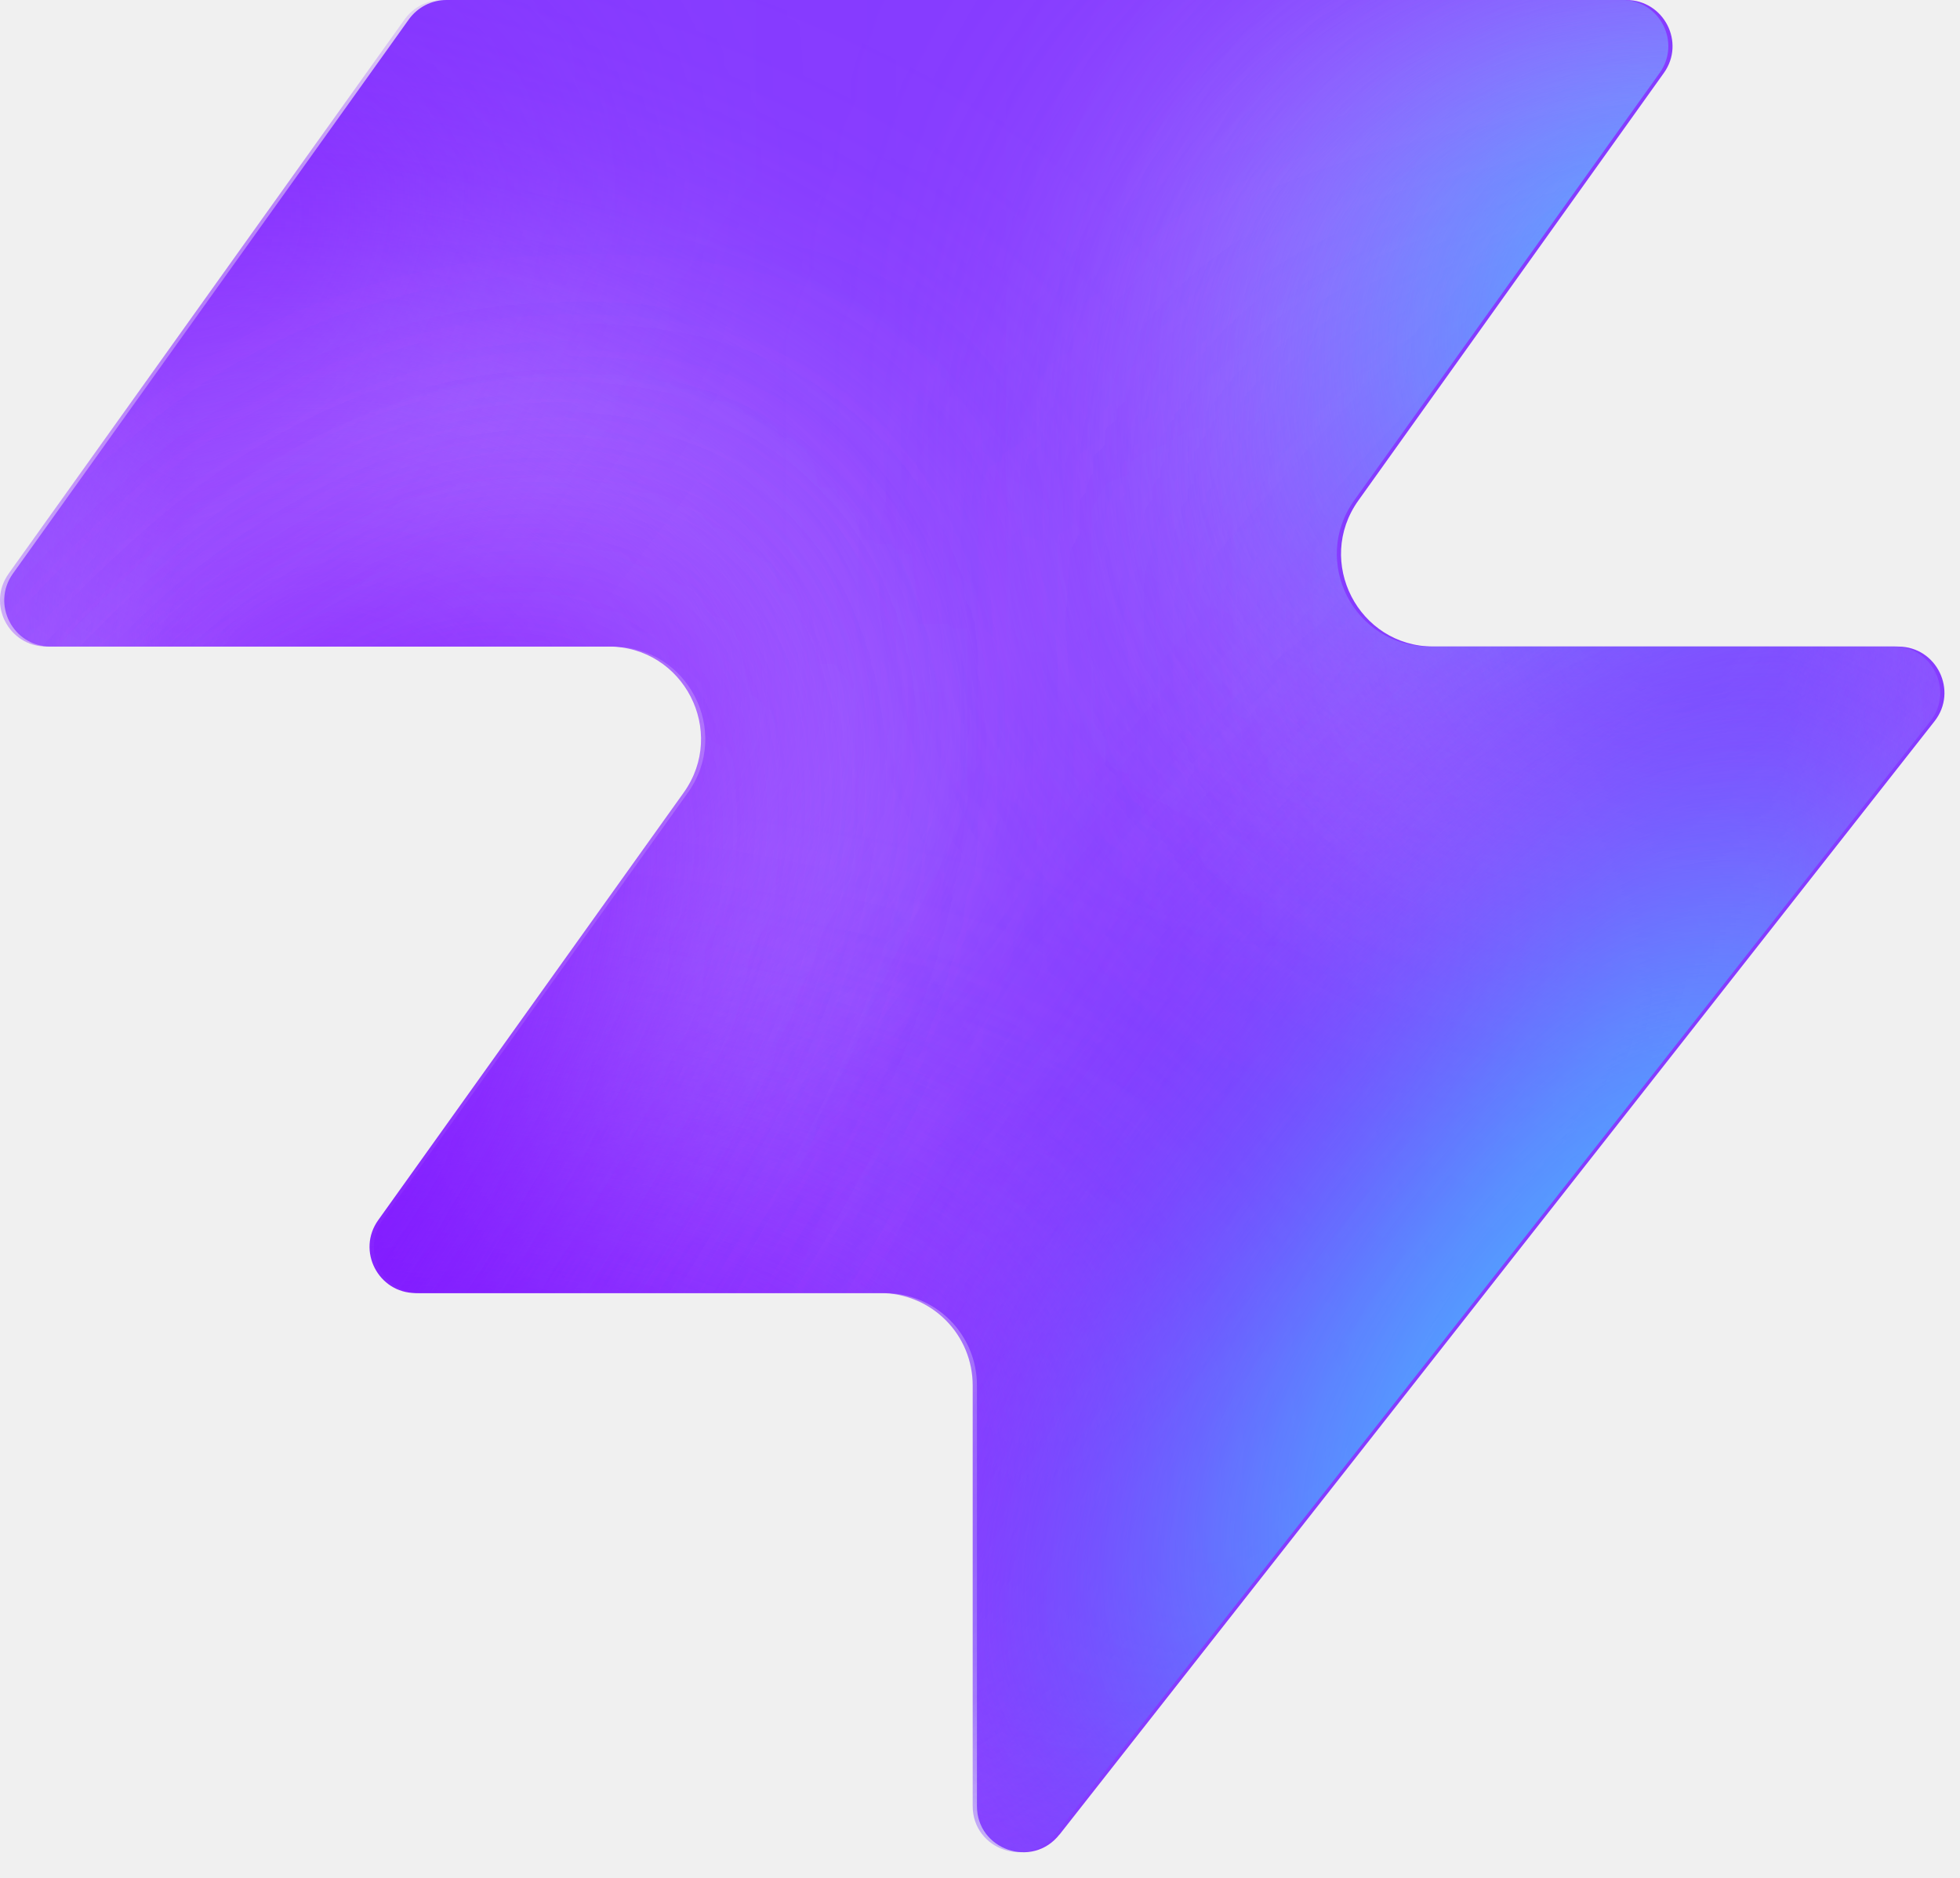
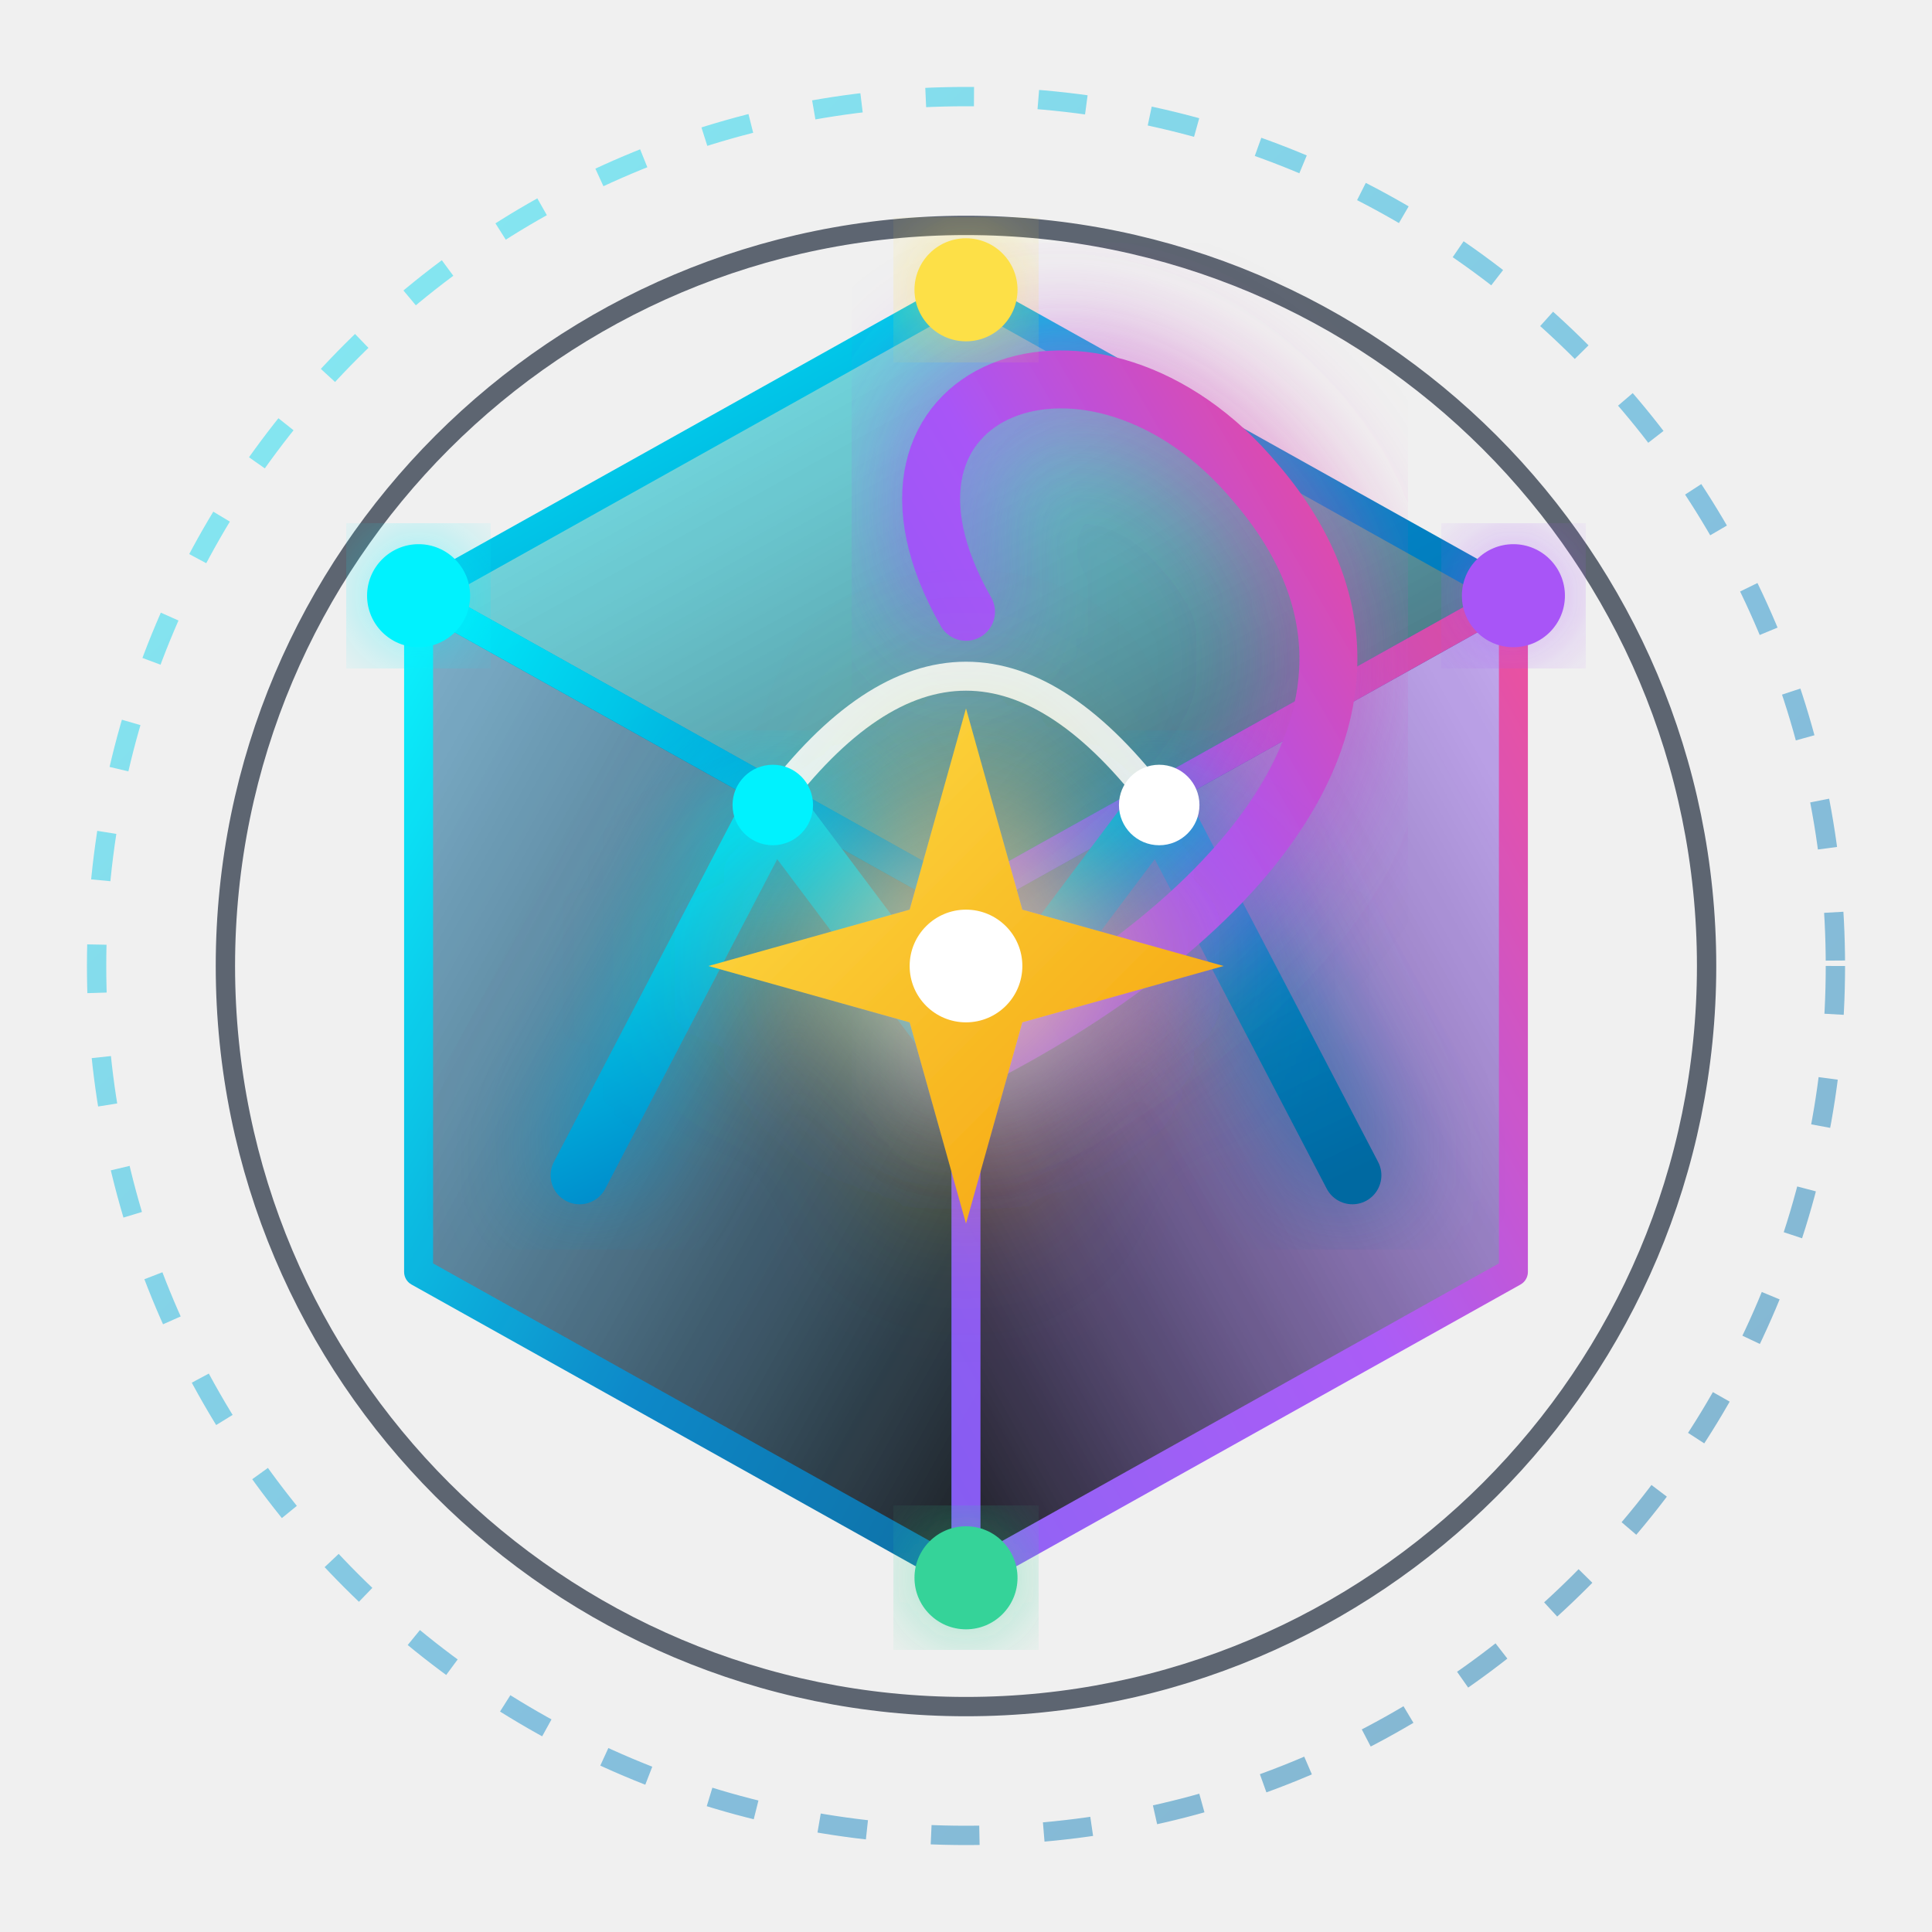
- <svg xmlns="http://www.w3.org/2000/svg" width="48" height="46" fill="none" viewBox="0 0 48 46">
-   <path fill="#863bff" d="M25.946 44.938c-.664.845-2.021.375-2.021-.698V33.937a2.26 2.26 0 0 0-2.262-2.262H10.287c-.92 0-1.456-1.04-.92-1.788l7.48-10.471c1.07-1.497 0-3.578-1.842-3.578H1.237c-.92 0-1.456-1.04-.92-1.788L10.013.474c.214-.297.556-.474.92-.474h28.894c.92 0 1.456 1.04.92 1.788l-7.48 10.471c-1.07 1.498 0 3.579 1.842 3.579h11.377c.943 0 1.473 1.088.89 1.83L25.947 44.94z" style="fill:#863bff;fill:color(display-p3 .525 .23 1);fill-opacity:1" />
-   <mask id="a" width="48" height="46" x="0" y="0" maskUnits="userSpaceOnUse" style="mask-type:alpha">
-     <path fill="#000" d="M25.842 44.938c-.664.844-2.021.375-2.021-.698V33.937a2.26 2.26 0 0 0-2.262-2.262H10.183c-.92 0-1.456-1.04-.92-1.788l7.48-10.471c1.07-1.498 0-3.579-1.842-3.579H1.133c-.92 0-1.456-1.04-.92-1.787L9.91.473c.214-.297.556-.474.92-.474h28.894c.92 0 1.456 1.04.92 1.788l-7.48 10.471c-1.07 1.498 0 3.578 1.842 3.578h11.377c.943 0 1.473 1.088.89 1.832L25.843 44.94z" style="fill:#000;fill-opacity:1" />
-   </mask>
-   <g mask="url(#a)">
-     <g filter="url(#b)">
-       <ellipse cx="5.508" cy="14.704" fill="#ede6ff" rx="5.508" ry="14.704" style="fill:#ede6ff;fill:color(display-p3 .927 .903 1);fill-opacity:1" transform="matrix(.00324 1 1 -.00324 -4.47 31.516)" />
-     </g>
-     <g filter="url(#c)">
-       <ellipse cx="10.399" cy="29.851" fill="#ede6ff" rx="10.399" ry="29.851" style="fill:#ede6ff;fill:color(display-p3 .927 .903 1);fill-opacity:1" transform="matrix(.00324 1 1 -.00324 -39.328 7.883)" />
-     </g>
-     <g filter="url(#d)">
-       <ellipse cx="5.508" cy="30.487" fill="#7e14ff" rx="5.508" ry="30.487" style="fill:#7e14ff;fill:color(display-p3 .492 .077 1);fill-opacity:1" transform="rotate(89.814 -25.913 -14.639)scale(1 -1)" />
-     </g>
-     <g filter="url(#e)">
-       <ellipse cx="5.508" cy="30.599" fill="#7e14ff" rx="5.508" ry="30.599" style="fill:#7e14ff;fill:color(display-p3 .492 .077 1);fill-opacity:1" transform="rotate(89.814 -32.644 -3.334)scale(1 -1)" />
-     </g>
-     <g filter="url(#f)">
-       <ellipse cx="5.508" cy="30.599" fill="#7e14ff" rx="5.508" ry="30.599" style="fill:#7e14ff;fill:color(display-p3 .492 .077 1);fill-opacity:1" transform="matrix(.00324 1 1 -.00324 -34.34 30.47)" />
-     </g>
-     <g filter="url(#g)">
-       <ellipse cx="14.072" cy="22.078" fill="#ede6ff" rx="14.072" ry="22.078" style="fill:#ede6ff;fill:color(display-p3 .927 .903 1);fill-opacity:1" transform="rotate(93.35 24.506 48.493)scale(-1 1)" />
-     </g>
-     <g filter="url(#h)">
-       <ellipse cx="3.47" cy="21.501" fill="#7e14ff" rx="3.47" ry="21.501" style="fill:#7e14ff;fill:color(display-p3 .492 .077 1);fill-opacity:1" transform="rotate(89.009 28.708 47.59)scale(-1 1)" />
-     </g>
-     <g filter="url(#i)">
-       <ellipse cx="3.47" cy="21.501" fill="#7e14ff" rx="3.47" ry="21.501" style="fill:#7e14ff;fill:color(display-p3 .492 .077 1);fill-opacity:1" transform="rotate(89.009 28.708 47.59)scale(-1 1)" />
-     </g>
-     <g filter="url(#j)">
-       <ellipse cx=".387" cy="8.972" fill="#7e14ff" rx="4.407" ry="29.108" style="fill:#7e14ff;fill:color(display-p3 .492 .077 1);fill-opacity:1" transform="rotate(39.51 .387 8.972)" />
-     </g>
-     <g filter="url(#k)">
-       <ellipse cx="47.523" cy="-6.092" fill="#7e14ff" rx="4.407" ry="29.108" style="fill:#7e14ff;fill:color(display-p3 .492 .077 1);fill-opacity:1" transform="rotate(37.892 47.523 -6.092)" />
-     </g>
-     <g filter="url(#l)">
-       <ellipse cx="41.412" cy="6.333" fill="#47bfff" rx="5.971" ry="9.665" style="fill:#47bfff;fill:color(display-p3 .28 .748 1);fill-opacity:1" transform="rotate(37.892 41.412 6.333)" />
-     </g>
-     <g filter="url(#m)">
-       <ellipse cx="-1.879" cy="38.332" fill="#7e14ff" rx="4.407" ry="29.108" style="fill:#7e14ff;fill:color(display-p3 .492 .077 1);fill-opacity:1" transform="rotate(37.892 -1.88 38.332)" />
-     </g>
-     <g filter="url(#n)">
-       <ellipse cx="-1.879" cy="38.332" fill="#7e14ff" rx="4.407" ry="29.108" style="fill:#7e14ff;fill:color(display-p3 .492 .077 1);fill-opacity:1" transform="rotate(37.892 -1.88 38.332)" />
-     </g>
-     <g filter="url(#o)">
-       <ellipse cx="35.651" cy="29.907" fill="#7e14ff" rx="4.407" ry="29.108" style="fill:#7e14ff;fill:color(display-p3 .492 .077 1);fill-opacity:1" transform="rotate(37.892 35.651 29.907)" />
-     </g>
-     <g filter="url(#p)">
-       <ellipse cx="38.418" cy="32.4" fill="#47bfff" rx="5.971" ry="15.297" style="fill:#47bfff;fill:color(display-p3 .28 .748 1);fill-opacity:1" transform="rotate(37.892 38.418 32.4)" />
-     </g>
-   </g>
+ <svg xmlns="http://www.w3.org/2000/svg" viewBox="0 0 120 120" width="120" height="120" fill="none">
  <defs>
-     <filter id="b" width="60.045" height="41.654" x="-19.77" y="16.149" color-interpolation-filters="sRGB" filterUnits="userSpaceOnUse">
-       <feFlood flood-opacity="0" result="BackgroundImageFix" />
-       <feBlend in="SourceGraphic" in2="BackgroundImageFix" result="shape" />
-       <feGaussianBlur result="effect1_foregroundBlur_2002_17158" stdDeviation="7.659" />
+     <linearGradient id="md_cyan_glow" x1="0%" y1="0%" x2="100%" y2="100%">
+       <stop offset="0%" stop-color="#00F2FE" />
+       <stop offset="60%" stop-color="#0284C7" />
+       <stop offset="100%" stop-color="#0369A1" />
+     </linearGradient>
+     <linearGradient id="md_violet_flame" x1="0%" y1="100%" x2="100%" y2="0%">
+       <stop offset="0%" stop-color="#8B5CF6" />
+       <stop offset="50%" stop-color="#A855F7" />
+       <stop offset="100%" stop-color="#EC4899" />
+     </linearGradient>
+     <linearGradient id="md_gold_beacon" x1="0%" y1="0%" x2="100%" y2="100%">
+       <stop offset="0%" stop-color="#FDE047" />
+       <stop offset="100%" stop-color="#F59E0B" />
+     </linearGradient>
+     <linearGradient id="facet_top" x1="0%" y1="0%" x2="100%" y2="100%">
+       <stop offset="0%" stop-color="#00F2FE" stop-opacity="0.45" />
+       <stop offset="100%" stop-color="#0F172A" stop-opacity="0.8" />
+     </linearGradient>
+     <linearGradient id="facet_left" x1="0%" y1="0%" x2="100%" y2="100%">
+       <stop offset="0%" stop-color="#0369A1" stop-opacity="0.5" />
+       <stop offset="100%" stop-color="#070A0F" stop-opacity="0.95" />
+     </linearGradient>
+     <linearGradient id="facet_right" x1="100%" y1="0%" x2="0%" y2="100%">
+       <stop offset="0%" stop-color="#7C3AED" stop-opacity="0.4" />
+       <stop offset="100%" stop-color="#070A0F" stop-opacity="0.95" />
+     </linearGradient>
+     <filter id="neon_glow" x="-20%" y="-20%" width="140%" height="140%">
+       <feGaussianBlur stdDeviation="3.5" result="blur" />
+       <feComposite in="SourceGraphic" in2="blur" operator="over" />
    </filter>
-     <filter id="c" width="90.34" height="51.437" x="-54.613" y="-7.533" color-interpolation-filters="sRGB" filterUnits="userSpaceOnUse">
-       <feFlood flood-opacity="0" result="BackgroundImageFix" />
-       <feBlend in="SourceGraphic" in2="BackgroundImageFix" result="shape" />
-       <feGaussianBlur result="effect1_foregroundBlur_2002_17158" stdDeviation="7.659" />
-     </filter>
-     <filter id="d" width="79.355" height="29.4" x="-49.64" y="2.03" color-interpolation-filters="sRGB" filterUnits="userSpaceOnUse">
-       <feFlood flood-opacity="0" result="BackgroundImageFix" />
-       <feBlend in="SourceGraphic" in2="BackgroundImageFix" result="shape" />
-       <feGaussianBlur result="effect1_foregroundBlur_2002_17158" stdDeviation="4.596" />
-     </filter>
-     <filter id="e" width="79.579" height="29.4" x="-45.045" y="20.029" color-interpolation-filters="sRGB" filterUnits="userSpaceOnUse">
-       <feFlood flood-opacity="0" result="BackgroundImageFix" />
-       <feBlend in="SourceGraphic" in2="BackgroundImageFix" result="shape" />
-       <feGaussianBlur result="effect1_foregroundBlur_2002_17158" stdDeviation="4.596" />
-     </filter>
-     <filter id="f" width="79.579" height="29.4" x="-43.513" y="21.178" color-interpolation-filters="sRGB" filterUnits="userSpaceOnUse">
-       <feFlood flood-opacity="0" result="BackgroundImageFix" />
-       <feBlend in="SourceGraphic" in2="BackgroundImageFix" result="shape" />
-       <feGaussianBlur result="effect1_foregroundBlur_2002_17158" stdDeviation="4.596" />
-     </filter>
-     <filter id="g" width="74.749" height="58.852" x="15.756" y="-17.901" color-interpolation-filters="sRGB" filterUnits="userSpaceOnUse">
-       <feFlood flood-opacity="0" result="BackgroundImageFix" />
-       <feBlend in="SourceGraphic" in2="BackgroundImageFix" result="shape" />
-       <feGaussianBlur result="effect1_foregroundBlur_2002_17158" stdDeviation="7.659" />
-     </filter>
-     <filter id="h" width="61.377" height="25.362" x="23.548" y="2.284" color-interpolation-filters="sRGB" filterUnits="userSpaceOnUse">
-       <feFlood flood-opacity="0" result="BackgroundImageFix" />
-       <feBlend in="SourceGraphic" in2="BackgroundImageFix" result="shape" />
-       <feGaussianBlur result="effect1_foregroundBlur_2002_17158" stdDeviation="4.596" />
-     </filter>
-     <filter id="i" width="61.377" height="25.362" x="23.548" y="2.284" color-interpolation-filters="sRGB" filterUnits="userSpaceOnUse">
-       <feFlood flood-opacity="0" result="BackgroundImageFix" />
-       <feBlend in="SourceGraphic" in2="BackgroundImageFix" result="shape" />
-       <feGaussianBlur result="effect1_foregroundBlur_2002_17158" stdDeviation="4.596" />
-     </filter>
-     <filter id="j" width="56.045" height="63.649" x="-27.636" y="-22.853" color-interpolation-filters="sRGB" filterUnits="userSpaceOnUse">
-       <feFlood flood-opacity="0" result="BackgroundImageFix" />
-       <feBlend in="SourceGraphic" in2="BackgroundImageFix" result="shape" />
-       <feGaussianBlur result="effect1_foregroundBlur_2002_17158" stdDeviation="4.596" />
-     </filter>
-     <filter id="k" width="54.814" height="64.646" x="20.116" y="-38.415" color-interpolation-filters="sRGB" filterUnits="userSpaceOnUse">
-       <feFlood flood-opacity="0" result="BackgroundImageFix" />
-       <feBlend in="SourceGraphic" in2="BackgroundImageFix" result="shape" />
-       <feGaussianBlur result="effect1_foregroundBlur_2002_17158" stdDeviation="4.596" />
-     </filter>
-     <filter id="l" width="33.541" height="35.313" x="24.641" y="-11.323" color-interpolation-filters="sRGB" filterUnits="userSpaceOnUse">
-       <feFlood flood-opacity="0" result="BackgroundImageFix" />
-       <feBlend in="SourceGraphic" in2="BackgroundImageFix" result="shape" />
-       <feGaussianBlur result="effect1_foregroundBlur_2002_17158" stdDeviation="4.596" />
-     </filter>
-     <filter id="m" width="54.814" height="64.646" x="-29.286" y="6.009" color-interpolation-filters="sRGB" filterUnits="userSpaceOnUse">
-       <feFlood flood-opacity="0" result="BackgroundImageFix" />
-       <feBlend in="SourceGraphic" in2="BackgroundImageFix" result="shape" />
-       <feGaussianBlur result="effect1_foregroundBlur_2002_17158" stdDeviation="4.596" />
-     </filter>
-     <filter id="n" width="54.814" height="64.646" x="-29.286" y="6.009" color-interpolation-filters="sRGB" filterUnits="userSpaceOnUse">
-       <feFlood flood-opacity="0" result="BackgroundImageFix" />
-       <feBlend in="SourceGraphic" in2="BackgroundImageFix" result="shape" />
-       <feGaussianBlur result="effect1_foregroundBlur_2002_17158" stdDeviation="4.596" />
-     </filter>
-     <filter id="o" width="54.814" height="64.646" x="8.244" y="-2.416" color-interpolation-filters="sRGB" filterUnits="userSpaceOnUse">
-       <feFlood flood-opacity="0" result="BackgroundImageFix" />
-       <feBlend in="SourceGraphic" in2="BackgroundImageFix" result="shape" />
-       <feGaussianBlur result="effect1_foregroundBlur_2002_17158" stdDeviation="4.596" />
-     </filter>
-     <filter id="p" width="39.409" height="43.623" x="18.713" y="10.588" color-interpolation-filters="sRGB" filterUnits="userSpaceOnUse">
-       <feFlood flood-opacity="0" result="BackgroundImageFix" />
-       <feBlend in="SourceGraphic" in2="BackgroundImageFix" result="shape" />
-       <feGaussianBlur result="effect1_foregroundBlur_2002_17158" stdDeviation="4.596" />
+     <filter id="star_bloom" x="-40%" y="-40%" width="180%" height="180%">
+       <feGaussianBlur stdDeviation="5" result="bloom" />
+       <feComposite in="SourceGraphic" in2="bloom" operator="over" />
    </filter>
  </defs>
+   <circle cx="60" cy="60" r="54" stroke="url(#md_cyan_glow)" stroke-width="1.2" stroke-dasharray="3 4" opacity="0.45" />
+   <circle cx="60" cy="60" r="46" stroke="#1E293B" stroke-width="1.2" opacity="0.7" />
+   <polygon points="60,18 94,37 60,56 26,37" fill="url(#facet_top)" stroke="url(#md_cyan_glow)" stroke-width="1.8" stroke-linejoin="round" />
+   <polygon points="26,37 60,56 60,98 26,79" fill="url(#facet_left)" stroke="url(#md_cyan_glow)" stroke-width="1.8" stroke-linejoin="round" opacity="0.95" />
+   <polygon points="60,56 94,37 94,79 60,98" fill="url(#facet_right)" stroke="url(#md_violet_flame)" stroke-width="1.8" stroke-linejoin="round" opacity="0.95" />
+   <path d="M 36,73 L 48,50 L 60,66 L 72,50 L 84,73" stroke="url(#md_cyan_glow)" stroke-width="3.6" stroke-linecap="round" stroke-linejoin="round" filter="url(#neon_glow)" />
+   <path d="M 60,66 C 76,58 90,44 78,30 C 68,18 52,24 60,38" stroke="url(#md_violet_flame)" stroke-width="3.6" stroke-linecap="round" stroke-linejoin="round" filter="url(#neon_glow)" />
+   <path d="M 48,50 Q 60,34 72,50" stroke="#FFFFFF" stroke-width="1.8" stroke-linecap="round" opacity="0.85" />
+   <g filter="url(#star_bloom)">
+     <path d="M 60,44 L 63.5,56.5 L 76,60 L 63.5,63.5 L 60,76 L 56.5,63.5 L 44,60 L 56.5,56.5 Z" fill="url(#md_gold_beacon)" />
+     <circle cx="60" cy="60" r="3.5" fill="#FFFFFF" />
+   </g>
+   <circle cx="26" cy="37" r="3.2" fill="#00F2FE" filter="url(#neon_glow)" />
+   <circle cx="94" cy="37" r="3.2" fill="#A855F7" filter="url(#neon_glow)" />
+   <circle cx="60" cy="98" r="3.2" fill="#34D399" filter="url(#neon_glow)" />
+   <circle cx="60" cy="18" r="3.2" fill="#FDE047" filter="url(#neon_glow)" />
+   <circle cx="72" cy="50" r="2.5" fill="#FFFFFF" />
+   <circle cx="48" cy="50" r="2.5" fill="#00F2FE" />
</svg>
